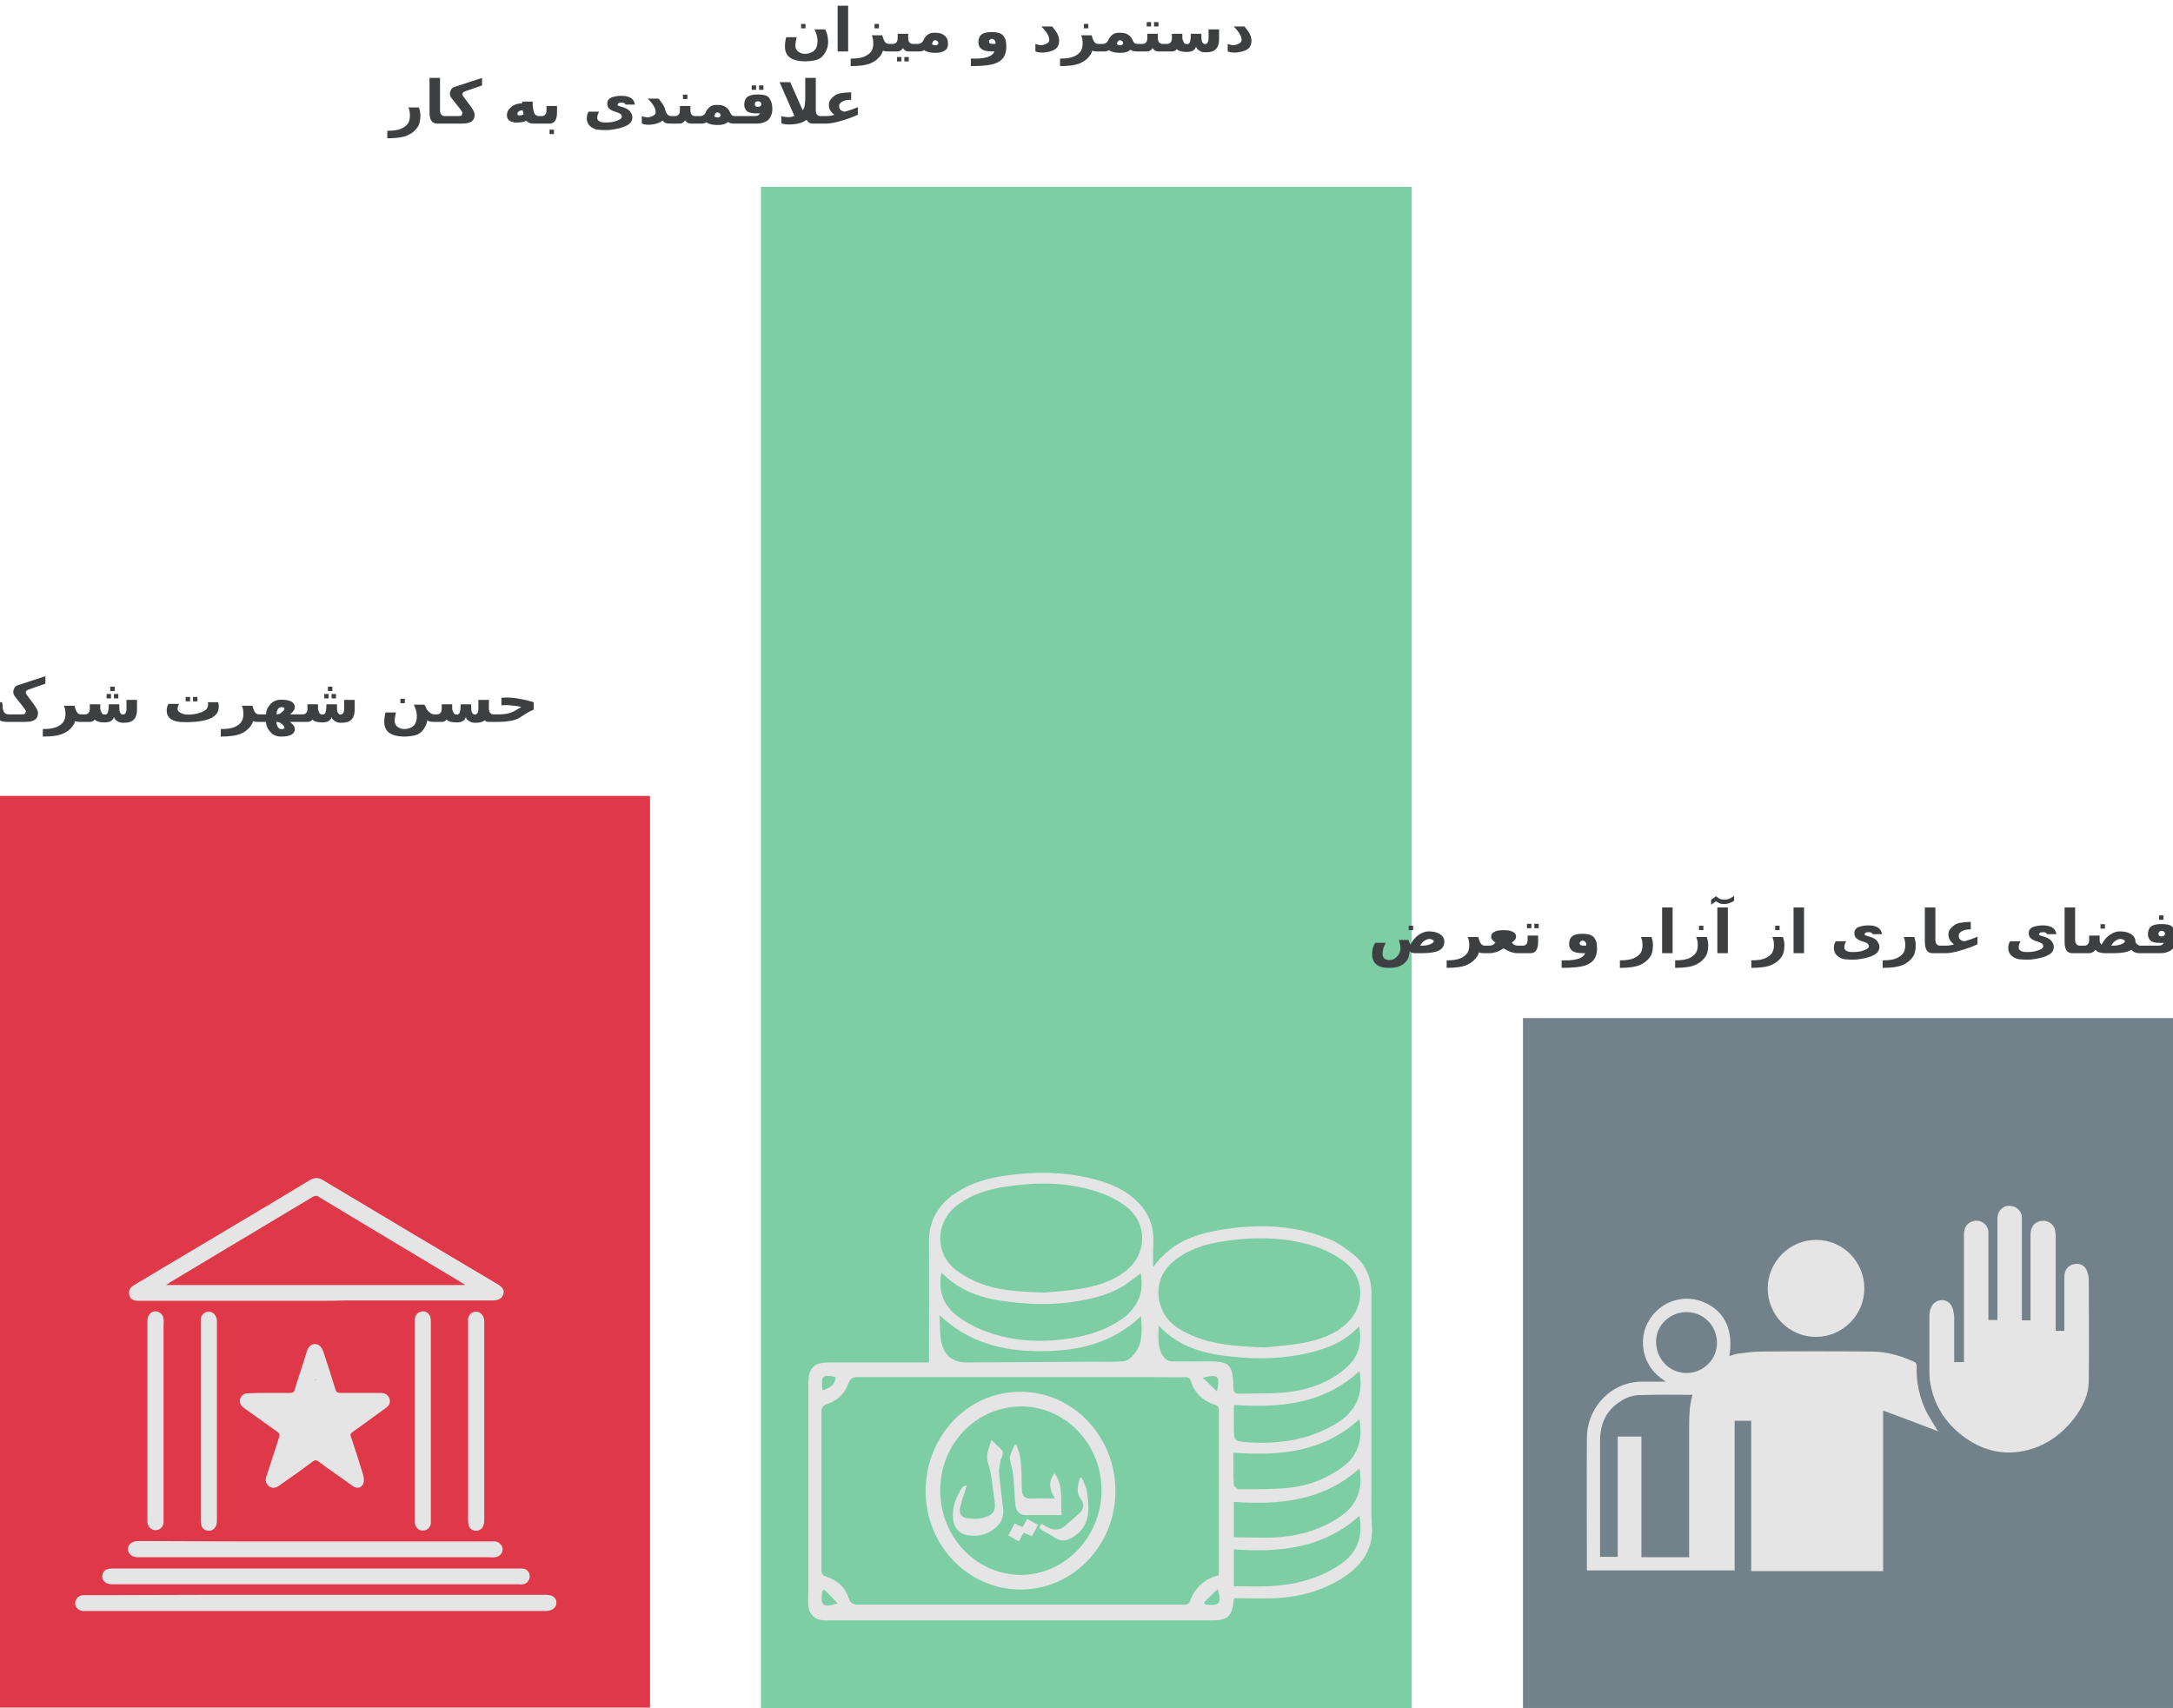
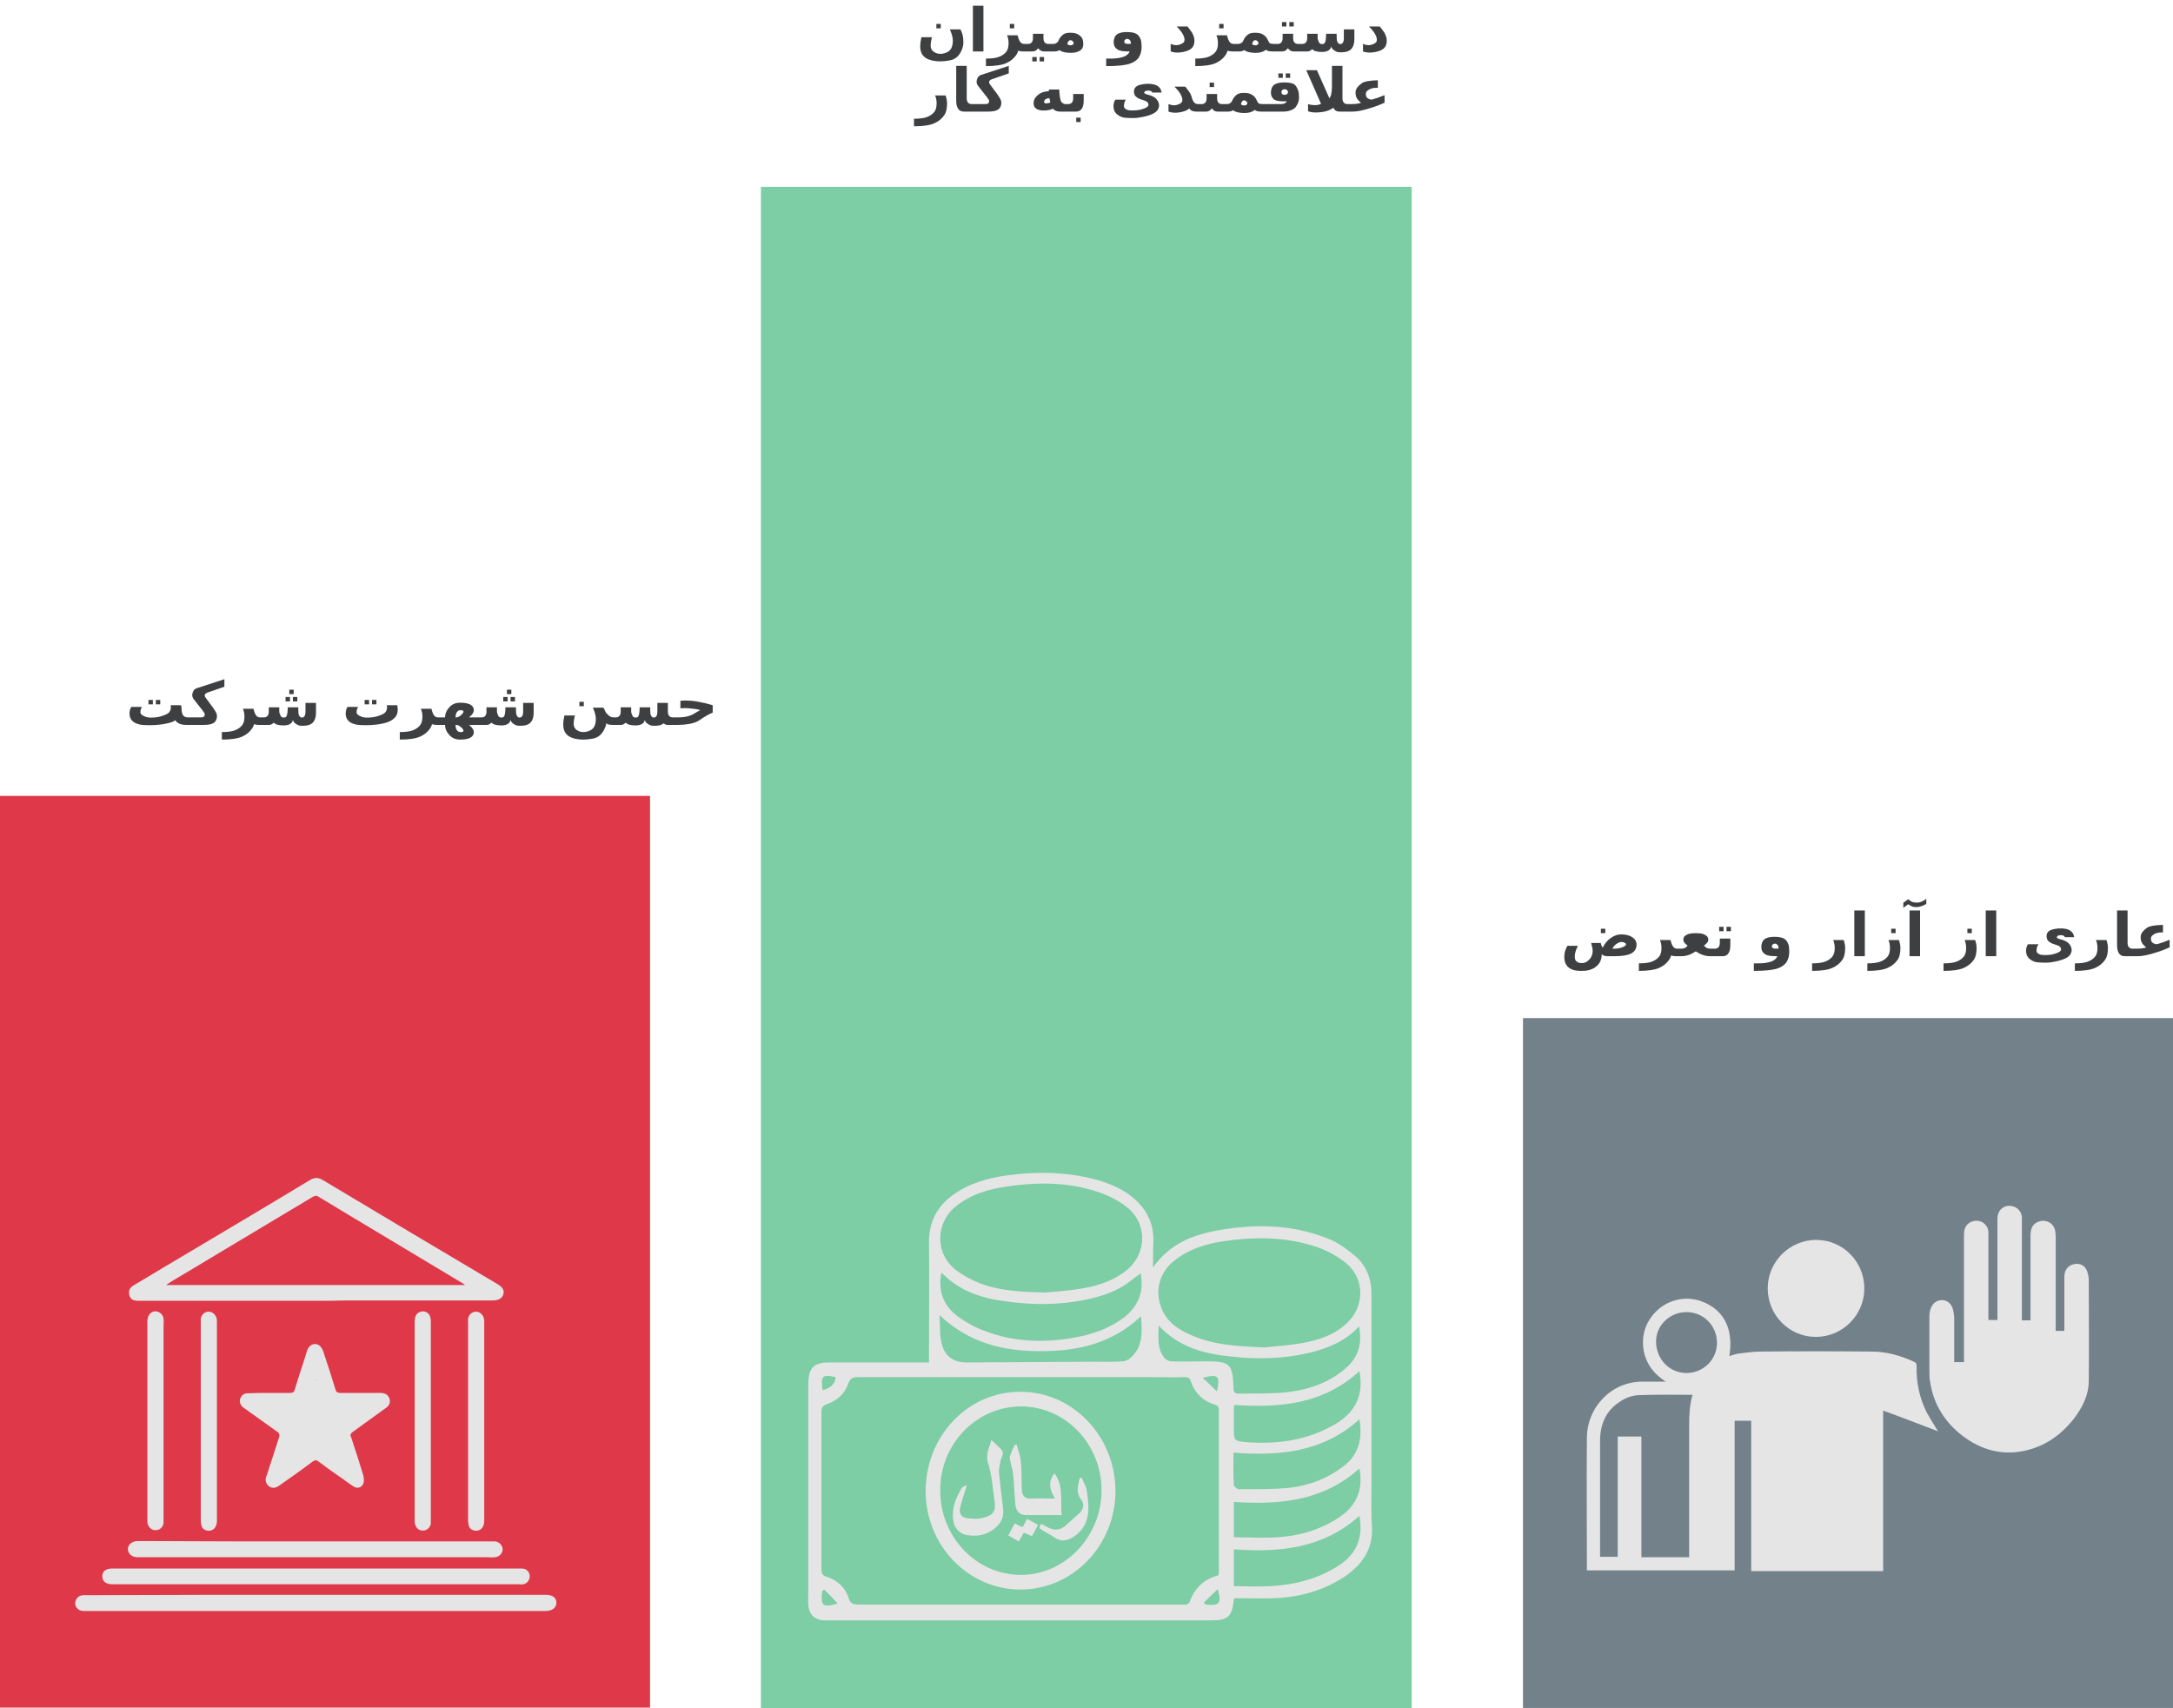
<svg xmlns="http://www.w3.org/2000/svg" version="1.1" id="SVG_T1G4" x="0px" y="0px" viewBox="0 0 578 454.3" data-viewBox="0 0 578 454.3" style="enable-background:new 0 0 578 454.3;" xml:space="preserve">
  <style type="text/css">
- 	.rtl { direction:rtl;  }
	#SVG_T1G4 .st0{fill:#7DCDA5;}
	#SVG_T1G4 .st1{fill:#DE3849;}
	#SVG_T1G4 .st2{fill:#E5E5E5;}
	#SVG_T1G4 .st3{fill:#3D3F41;}
	#SVG_T1G4 .st4{font-family:'Raleway'; font-weight:600;}
	#SVG_T1G4 .st5{font-size:16px;}
	#SVG_T1G4 .st7{fill:#73818A;}
</style>
  <text transform="matrix(1 0 0 1 663.502 -162.0073)" class="st3" style="font-family:'Raleway-Regular'; font-size:50px;"> </text>
  <g class="anim1">
    <rect x="202.4" y="49.7" class="st0" width="173.1" height="404.7" />
  </g>
  <g class="anim2">
    <rect y="211.7" class="st1" width="172.9" height="242.5" />
  </g>
  <g class="anim3">
    <rect x="405.1" y="270.8" class="st7" width="172.9" height="183.5" />
  </g>
  <path class="st2" d="M123.6,341.7c-0.3-0.2-0.5-0.3-0.6-0.4c-12.8-7.7-25.6-15.3-38.3-23c-0.6-0.4-1-0.2-1.6,0.1  c-12.6,7.6-25.3,15.1-37.9,22.7c-0.3,0.2-0.5,0.4-1,0.7H123.6z M83.9,346c-15.7,0-31.4,0-47,0c-1.5,0-2.2-0.4-2.5-1.5  c-0.3-1.2,0.1-2,1.3-2.7c5.3-3.2,10.7-6.4,16.1-9.6c10.2-6.1,20.4-12.1,30.6-18.3c1.2-0.7,2.2-0.8,3.5,0c15.5,9.3,31,18.5,46.5,27.7  c1.3,0.8,1.8,1.6,1.5,2.6c-0.3,1.1-1.2,1.7-2.8,1.7c-12.9,0-25.8,0-38.8,0C89.5,346,86.7,346,83.9,346" />
  <path class="st2" d="M84,424.2c20.4,0,40.8,0,61.2,0c1.8,0,2.8,0.8,2.8,2.1c0,1.3-1.1,2.2-2.8,2.2c-11.6,0-23.2,0-34.8,0  c-28.8,0-57.5,0-86.3,0c-0.7,0-1.4,0-2.1,0c-1.2-0.1-2.1-1.1-2-2.2c0.1-1.1,1-2,2.2-2c0.3,0,0.6,0,0.9,0  C43.4,424.2,63.7,424.2,84,424.2" />
  <path class="st2" d="M78.1,378.8c1.1,0.8,1.3,1.6,0.9,2.9c-0.3,1.1-0.7,2.2-1.1,3.2 M81.8,384.6c2.2-1.6,2.4-1.6,4.6,0 M90.7,386.9  c-0.6-1.7-1.1-3.4-1.7-5.1c-0.5-1.6-0.3-2.3,1-3.3 M84.1,366.9c-0.1,0-0.2,0-0.2,0c-0.7,2-1.3,4-2,5.9c-0.5,1.4-1.2,1.9-2.7,1.9  c-1.4,0-2.8,0-4.2,0 M71.7,370.5c1.8,0,3.7,0,5.5,0c0.7,0,1-0.2,1.2-0.9c1-3.4,2.2-6.7,3.2-10.1c0.4-1.3,1.2-2,2.2-2  c1,0,1.7,0.7,2.2,2c1.1,3.3,2.2,6.7,3.2,10c0.2,0.7,0.5,1,1.3,1c3.5,0,7.1,0,10.6,0c1.4,0,2.1,0.5,2.5,1.5c0.3,1,0,1.9-1.1,2.6  c-2.9,2.1-5.8,4.2-8.7,6.3c-0.6,0.4-0.7,0.8-0.4,1.4c1.1,3.3,2.2,6.7,3.2,10c0.1,0.5,0.2,0.9,0.2,1.4c0,1.7-1.5,2.6-2.9,1.6  c-1.5-1-2.9-2.1-4.4-3.1c-1.6-1.1-3.1-2.2-4.7-3.4c-0.6-0.5-1-0.5-1.7,0c-2.9,2.2-5.9,4.3-8.9,6.4c-1,0.7-1.9,0.7-2.7,0.1  c-0.8-0.7-1-1.5-0.7-2.5c0.1-0.2,0.1-0.3,0.2-0.5c1.1-3.3,2.1-6.6,3.2-9.9c0.2-0.7,0.2-1.2-0.5-1.6c-2.8-2-5.6-4-8.4-6  c-0.3-0.2-0.6-0.4-0.9-0.7c-0.6-0.7-0.8-1.5-0.4-2.3c0.4-0.8,1-1.2,1.9-1.2C67.9,370.5,69.8,370.5,71.7,370.5L71.7,370.5z" />
  <path class="st2" d="M84,421.4H30.7c-0.3,0-0.6,0-0.8,0c-1.7,0-2.7-0.8-2.7-2.1c0-1.4,1-2.1,2.7-2.1c36.1,0,72.2,0,108.3,0  c0.4,0,0.9,0,1.3,0.1c0.9,0.3,1.5,1.2,1.4,2.2c-0.1,0.9-0.8,1.8-1.8,1.9c-0.4,0.1-0.8,0-1.2,0C119.9,421.4,101.9,421.4,84,421.4" />
  <path class="st2" d="M84,410c15.5,0,31.1,0,46.6,0c0.4,0,0.8,0,1.1,0c1.1,0.1,2,1.1,2,2.1c0,1.1-0.9,2-2,2.1c-0.8,0.1-1.6,0-2.4,0  c-30.3,0-60.5,0-90.8,0c-0.7,0-1.3,0-2,0c-1.4,0-2.4-0.9-2.5-2.1c0-1.2,1-2.1,2.5-2.2c0.7,0,1.4,0,2.2,0C53.9,410,69,410,84,410  L84,410z" />
  <path class="st2" d="M43.5,378c0,8.8,0,17.5,0,26.2c0,0.3,0,0.7,0,1c-0.2,1-1,1.8-2,1.8c-1,0.1-1.9-0.6-2.2-1.6  c-0.1-0.3-0.1-0.7-0.1-1c0-17.6,0-35.3,0-52.9c0-0.3,0-0.6,0.1-0.9c0.2-1.1,1.2-1.9,2.2-1.8c1,0.1,1.9,0.9,2,2c0.1,0.7,0,1.4,0,2.1  C43.5,361.3,43.5,369.7,43.5,378L43.5,378z" />
  <path class="st2" d="M53.4,377.9c0-8.8,0-17.5,0-26.2c0-0.3,0-0.6,0-0.9c0.1-1,1-1.9,2-1.9c1-0.1,1.9,0.7,2.2,1.7  c0.1,0.3,0.1,0.7,0.1,1c0,17.6,0,35.3,0,52.9c0,1.4-0.6,2.3-1.6,2.6c-0.9,0.2-2-0.1-2.4-1c-0.2-0.5-0.3-1.2-0.3-1.8  C53.4,395.5,53.4,386.7,53.4,377.9" />
  <path class="st2" d="M110.3,378c0-8.8,0-17.6,0-26.5c0-1.4,0.5-2.3,1.6-2.6c0.9-0.3,1.9,0.1,2.4,1c0.2,0.5,0.3,1,0.3,1.6  c0,2.4,0,4.8,0,7.2c0,15.2,0,30.4,0,45.6c0,0.3,0,0.7,0,1c-0.2,1-1,1.8-2,1.8c-1.1,0.1-1.9-0.6-2.2-1.7c-0.1-0.3-0.1-0.7-0.1-1  C110.3,395.6,110.3,386.8,110.3,378" />
  <path class="st2" d="M124.5,377.9c0-8.8,0-17.5,0-26.2c0-0.3,0-0.6,0-0.9c0.1-1,1-1.9,2-1.9c1-0.1,1.9,0.7,2.2,1.7  c0.1,0.3,0.1,0.7,0.1,1c0,17.6,0,35.3,0,52.9c0,1.4-0.6,2.3-1.6,2.6c-0.9,0.2-2-0.1-2.4-1c-0.2-0.5-0.3-1.2-0.3-1.8  C124.5,395.5,124.5,386.7,124.5,377.9" />
  <path class="st2" d="M323.7,370.1c0.9-4.2,0.3-4.7-3.8-3.6C321.4,367.8,322.5,369,323.7,370.1 M320.2,426.3c0.2,0.2,0.3,0.4,0.5,0.5  c3.7,0.4,4.3-0.3,3.2-4.1C322.5,424,321.4,425.1,320.2,426.3 M218.8,369.8c2.3-0.7,3.3-1.7,3.5-3.5  C218.7,365.5,218.3,365.9,218.8,369.8 M219.2,422.8c-0.2,0.2-0.3,0.3-0.5,0.5c-0.5,3.8,0.2,4.4,4.1,3.2  C221.5,425.1,220.4,423.9,219.2,422.8 M303.5,350.1c-7.7,7.3-16.9,9.3-26.7,9.3c-9.8,0-19-2.1-26.9-9.6c0.2,2.7,0,5,0.5,7.2  c0.8,3.8,3.2,5.4,6.8,5.4c11-0.1,22.1-0.1,33.1-0.2c2.7,0,5.5,0.1,8.2-0.1c0.8,0,1.7-0.4,2.3-1C304.1,358.1,303.8,354.2,303.5,350.1   M328.2,421.9c3.3,0,6.5,0.2,9.7,0c6.6-0.4,12.8-1.9,18.5-5.7c4.6-3.1,6.2-7.4,5.2-13c-9.7,8.7-21.3,9.8-33.4,8.9V421.9z   M328.2,408.9c4.4,0,8.6,0.3,12.8-0.1c5.5-0.5,10.8-2.2,15.5-5.4c4.5-3.1,6.1-7.4,5.1-12.8c-9.7,8.7-21.3,9.7-33.4,8.9V408.9z   M361.6,364.7c-9.7,8.9-21.3,9.8-33.3,9c-0.1,0.3-0.1,0.4-0.1,0.5c0,1.8,0,3.6,0,5.4c0,3.6,0,3.7,3.4,4c8.4,0.6,16.4-0.5,23.9-5  C360.5,375.5,362.8,371.1,361.6,364.7 M328.1,386.4c0,3-0.1,5.8,0.1,8.6c0,0.4,0.9,1.1,1.3,1.1c4.6,0,9.2,0.1,13.7-0.4  c5.2-0.6,10-2.5,14.3-5.8c4.1-3.2,4.9-7.5,4.1-12.4C351.9,386.3,340.4,387.3,328.1,386.4 M308.2,352.6c-0.1,3.1-0.4,5.9,1.3,8.3  c0.4,0.6,1.3,1.2,2.1,1.2c3.1,0.1,6.3,0,9.4,0c6.2,0,6.9,0.7,7.1,7.1c0,1.1,0.4,1.5,1.4,1.5c4.6-0.1,9.2,0.1,13.7-0.5  c5.4-0.7,10.5-2.6,14.8-6.3c3.3-2.9,4.4-6.5,3.5-11.1c-3.7,4-8.2,5.8-13.1,7c-6.7,1.6-13.5,1.8-20.3,1.1  C320.8,360.2,313.8,358.6,308.2,352.6 M303.4,338.7c-1.7,1.2-3.4,2.7-5.2,3.7c-1.9,1.1-4,1.9-6.1,2.5c-8.7,2.4-17.5,2.4-26.3,1  c-4.4-0.7-8.7-2.1-12.4-4.8c-1.1-0.8-2-1.7-3-2.6c-1,5.3,0.8,9.3,5,12.1c1.3,0.9,2.7,1.7,4.1,2.4c7.8,3.6,16,4.3,24.4,3.1  c5.6-0.8,10.9-2.4,15.5-6C303,347,304.3,343.3,303.4,338.7 M277.9,343.8c2.2-0.2,5.5-0.4,8.8-0.9c4.6-0.7,9-1.9,12.8-4.9  c5.7-4.5,5.8-12.7,0-17.1c-2.3-1.8-5.1-3.1-7.9-4c-7.8-2.5-15.8-2.5-23.8-1.3c-4.9,0.7-9.7,2.1-13.7,5.4c-5.2,4.3-5.4,12.2-0.2,16.5  c1.7,1.4,3.7,2.5,5.7,3.4C265.1,343.3,270.9,343.6,277.9,343.8 M336.5,358.4c2.4-0.3,6.3-0.5,10.1-1.2c4.2-0.8,8.4-2.1,11.7-5.3  c4.6-4.3,4.8-11.5,0-15.7c-2.2-1.9-5-3.4-7.7-4.4c-8.1-2.8-16.5-2.9-24.8-1.7c-5,0.7-9.9,2.2-13.9,5.6c-3.7,3.2-4.8,8.1-2.8,12.6  c1.5,3.5,4.3,5.3,7.5,6.7C322.5,357.7,328.7,358.1,336.5,358.4 M324.1,419c0.1-0.3,0.1-0.5,0.1-0.7c0-14.4,0-28.7,0-43.1  c0-1-0.3-1.4-1.2-1.6c-3-1-5.2-3-6.2-6.1c-0.3-0.9-0.7-1.2-1.6-1.2c-2.8,0.1-5.6,0-8.4,0c-26.2,0-52.3,0-78.5,0  c-1.3,0-2.1,0.2-2.6,1.6c-1,2.9-3.1,4.7-5.8,5.6c-1.1,0.4-1.4,1-1.4,2.1c0,13.9,0,27.9,0,41.8c0,1.2,0.3,1.7,1.4,2  c2.7,0.9,4.9,2.7,5.8,5.6c0.5,1.5,1.2,1.8,2.6,1.8c28.7,0,57.3,0,86,0c0.4,0,0.8,0.1,1.2,0c0.3-0.1,0.8-0.3,0.9-0.6  C317.8,422.2,320.4,420,324.1,419 M306.7,337.1c4.5-6.3,10.5-8.6,17-9.8c9.9-1.8,19.8-1.7,29.4,2.1c2.7,1,5.1,2.8,7.4,4.7  c2.9,2.5,4.3,6,4.3,10c0,17.7,0,35.4,0,53.1c0,2.8-0.1,5.6,0.1,8.4c0.5,6.2-2.4,10.4-7,13.6c-5.2,3.5-11,5.3-17.1,5.8  c-4.1,0.3-8.2,0.1-12.3,0.1c-0.1,0.1-0.3,0.2-0.3,0.3c-0.5,4.6-1.5,5.6-6,5.6c-33.8,0-67.7,0-101.5,0c-0.6,0-1.2,0-1.7,0  c-2.4-0.2-3.9-1.7-4-4.2c-0.1-1,0-2.1,0-3.1c0-18.5,0-37,0-55.4c0-4.5,1.4-5.9,5.6-5.9c8.1,0,16.2,0,24.2,0c0.7,0,1.4,0,2.3,0  c0-0.8,0-1.5,0-2.1c0-10,0.1-20,0-30c0-5.4,2.2-9.4,6.3-12.4c4.4-3.2,9.5-4.6,14.7-5.3c8.4-1.1,16.7-0.9,24.9,1.6  c3.7,1.2,7.2,2.9,9.9,5.8c2.6,2.7,3.9,6,3.9,9.8C306.7,331.9,306.7,334.3,306.7,337.1" />
  <path class="st2" d="M293,396.6c0.1-12.3-9.4-22.4-21.2-22.5c-11.9-0.1-21.7,9.8-21.7,22.2c-0.1,12.4,9.5,22.6,21.5,22.6  C283.2,418.9,292.9,408.8,293,396.6 M271.5,370.2c13.9,0,25.2,11.9,25.2,26.4c0,14.5-11.4,26.3-25.4,26.2  c-13.9-0.1-25.1-11.8-25.1-26.3C246.3,381.9,257.5,370.1,271.5,370.2" />
  <path class="st2" d="M263.7,383c1,1,1.8,1.7,2.5,2.4c1.2,1.1,0.1,2.2-0.1,3.3c-0.1,0.9-0.4,1.8-0.4,2.7c0.3,3.2,0.7,6.5,1.1,9.7  c0.4,2.9-1,4.8-3.3,6.2c-2,1.2-4.2,1.4-6.4,1c-2.1-0.4-3.4-2.1-3.6-4.3c-0.3-3.1,0.8-5.8,2.4-8.3c0.2-0.3,0.8-0.4,1.3-0.7  c-0.7,2.2-1.3,4-1.8,5.9c-0.4,1.6,0.3,2.7,1.8,2.9c1.5,0.2,3,0.3,4.4-0.1c2.7-0.7,3.4-1.9,2.9-4.8c-0.5-3.4-0.7-6.9-1.8-10.1  C262.2,386.5,263.2,385,263.7,383" />
  <path class="st2" d="M280.5,391.9c2.5,3.4,1.5,7.3,1.9,11.1c-3.3,0-6.5,0-9.6,0c-1.5,0-2.5-1-2.7-2.6c-0.3-2.7-0.3-5.4-0.6-8.1  c-0.1-1.3-0.6-2.5-0.8-3.8c-0.1-0.4-0.2-0.9,0-1.3c0.3-1,0.8-2,1.2-2.9c0.2,0,0.3,0,0.5-0.1c0.4,1.5,1,2.9,1.1,4.4  c0.3,2.5,0.2,5.1,0.3,7.6c0.1,1.7,0.8,2.5,2.5,2.4c2-0.1,3.9,0,6.3,0C279.3,396.4,278.6,394.2,280.5,391.9" />
  <path class="st2" d="M287.7,393c0.5,1.2,1.2,2.3,1.4,3.6c0.6,4.3,1.1,8.7-3,11.8c-1.9,1.4-3.7,1.9-5.7,0.5c-1-0.7-2.1-1.2-3.2-1.9  c-0.9-0.6-0.9-0.6-0.2-1.7c0.7,0.4,1.3,0.8,2,1.1c1.6,0.7,3.1,0.6,4.4-0.6c1.2-1.1,2.5-2.2,3.7-3.3c1.1-1,1.4-2.4,0.5-3.6  c-1.5-1.9-0.9-3.8-0.4-5.7C287.3,393.1,287.5,393.1,287.7,393" />
  <path class="st2" d="M268.2,408.4c0.6-1.1,1.1-2.1,1.7-3.2c0.7,0.4,1.4,0.7,2.1,1c0.4-0.7,0.8-1.4,1.2-2.2c0.9,0.5,1.8,1,2.9,1.6  c-0.5,1-1,1.9-1.6,3c-0.7-0.3-1.4-0.6-2.2-0.9c-0.4,0.7-0.8,1.4-1.3,2.3C270.1,409.5,269.2,409,268.2,408.4" />
  <g class="anim5">
-     <text transform="matrix(1 0 0 1 143.4346 172.8164)">
-       <tspan x="0" y="1.2em" class="st3 st4 st5 rtl">حسن شهرت شرکت</tspan>
+     <text transform="matrix(1 0 0 1 33.4346 192.8164)">
+       <tspan x="0" y="0" class="st3 st4 st5">حسن شهرت شرکت</tspan>
    </text>
  </g>
  <g class="anim4">
-     <text transform="matrix(1 0 0 1 308.7871 13.6802)">
-       <tspan x="25" y="0" class="st3 st4 st5 rtl">دستمزد و میزان</tspan>
-       <tspan x="-79" y="1.2em" class="st3 st4 st5 rtl">علاقمندی به کار</tspan>
+     <text transform="matrix(1 0 0 1 243.7871 13.6802)">
+       <tspan x="0" y="0" class="st3 st4 st5">دستمزد و میزان</tspan>
+     </text>
+   </g>
+   <g class="anim4">
+     <text transform="matrix(1 0 0 1 243.7871 13.6802)">
+       <tspan x="0" y="1em" class="st3 st4 st5">علاقمندی به کار</tspan>
    </text>
  </g>
  <g class="anim6">
-     <text transform="matrix(1 0 0 1 580.0742 234.3359)">
-       <tspan x="17" y="0" class="st3 st4 st5" />
-       <tspan x="0" y="1.2em" class="st3 st4 st5 rtl">فضای عاری از آزار و تعرض </tspan>
+     <text transform="matrix(1 0 0 1 415.0742 254.3359)">
+       <tspan x="0" y="0" class="st3 st4 st5">فضای عاری از آزار و تعرض </tspan>
    </text>
  </g>
  <path class="st2" d="M448.6,365.2c4.5,0,8.1-3.6,8.1-8c0-4.6-3.6-8.2-8.1-8.2c-4.5,0-8.2,3.6-8.1,8  C440.6,361.6,444.1,365.2,448.6,365.2 M450.2,371c-4.9,0-9.7-0.1-14.5,0.1c-1.6,0.1-3.3,0.7-4.6,1.6c-3.9,2.4-5.5,6.1-5.5,10.6  c0,10,0,19.9,0,29.9c0,0.3,0,0.6,0,0.9h4.7v-32h6.3v32.1h12.7v-1.2c0-11.2,0-22.5,0-33.7C449.3,376.4,449.4,373.7,450.2,371   M461.4,417.7h-39.3v-1c0-11.4-0.1-22.9,0-34.3c0.1-8.3,6.7-15,14.9-14.9c1.9,0,3.8,0,6.1,0c-3.2-2-5.2-4.7-5.9-8.2  c-0.6-3.6,0.2-6.8,2.5-9.6c3.4-4.1,9-5.4,13.8-3.2c5.3,2.4,7.6,7.3,6.5,14.2c0.9-0.3,1.8-0.6,2.7-0.7c1.8-0.2,3.7-0.5,5.5-0.5  c9.9-0.1,19.7-0.1,29.6,0c4,0,7.9,1.1,11.5,2.8c0.5,0.3,0.5,0.7,0.5,1.1c-0.1,4.4,0.8,8.6,2.8,12.5c0.9,1.6,1.9,3.2,2.9,4.8  c-4.8-1.8-9.6-3.7-14.6-5.5v42.7h-35.1v-40h-4.4V417.7z" />
  <path class="st2" d="M520.1,362.3h2.3v-1.1c0-11,0-21.9,0-32.9c0-1.9,0.9-3.1,2.5-3.5c2-0.5,3.9,0.9,4,2.9c0,0.4,0,0.8,0,1.1  c0,7.1,0,14.2,0,21.2v1.1h2.4v-1c0-8.6,0-17.3,0-25.9c0-2.3,1.7-3.8,3.8-3.4c1.4,0.2,2.6,1.4,2.7,2.9c0,0.4,0,0.8,0,1.2  c0,8.4,0,16.8,0,25.2v1.1h2.3v-1.1c0-7.2,0-14.4,0-21.6c0-2.1,0.9-3.3,2.6-3.7c1.7-0.4,3.5,0.6,3.9,2.3c0.1,0.5,0.2,1.1,0.2,1.6  c0,8.1,0,16.1,0,24.2v1.1h2.3v-1c0-4.5,0-8.9,0-13.4c0-1.9,1.1-3.2,2.9-3.4c1.4-0.2,2.6,0.5,3.1,1.8c0.3,0.8,0.5,1.6,0.5,2.5  c0,8.9,0.1,17.8,0,26.7c0,3.9-1.7,7.2-4,10.2c-3.4,4.3-7.6,7.3-13.1,8.5c-6.2,1.3-11.6-0.3-16.5-4c-4.7-3.6-7.7-8.4-8.6-14.3  c-0.2-1-0.2-2-0.2-3c0-4.8,0-9.6,0-14.4c0-0.7,0.1-1.4,0.3-2c0.5-1.5,1.5-2.3,3-2.4c1.3,0,2.4,0.8,2.9,2.2c0.2,0.7,0.3,1.4,0.4,2.2  c0,3.7,0,7.5,0,11.2V362.3z" />
  <path class="st2" d="M495.9,342.7c0,7.1-5.8,12.9-12.9,12.9c-7.1,0-12.8-5.8-12.8-12.9c0-7.1,5.8-12.9,12.9-12.9  C490.2,329.8,495.9,335.6,495.9,342.7" />
</svg>
